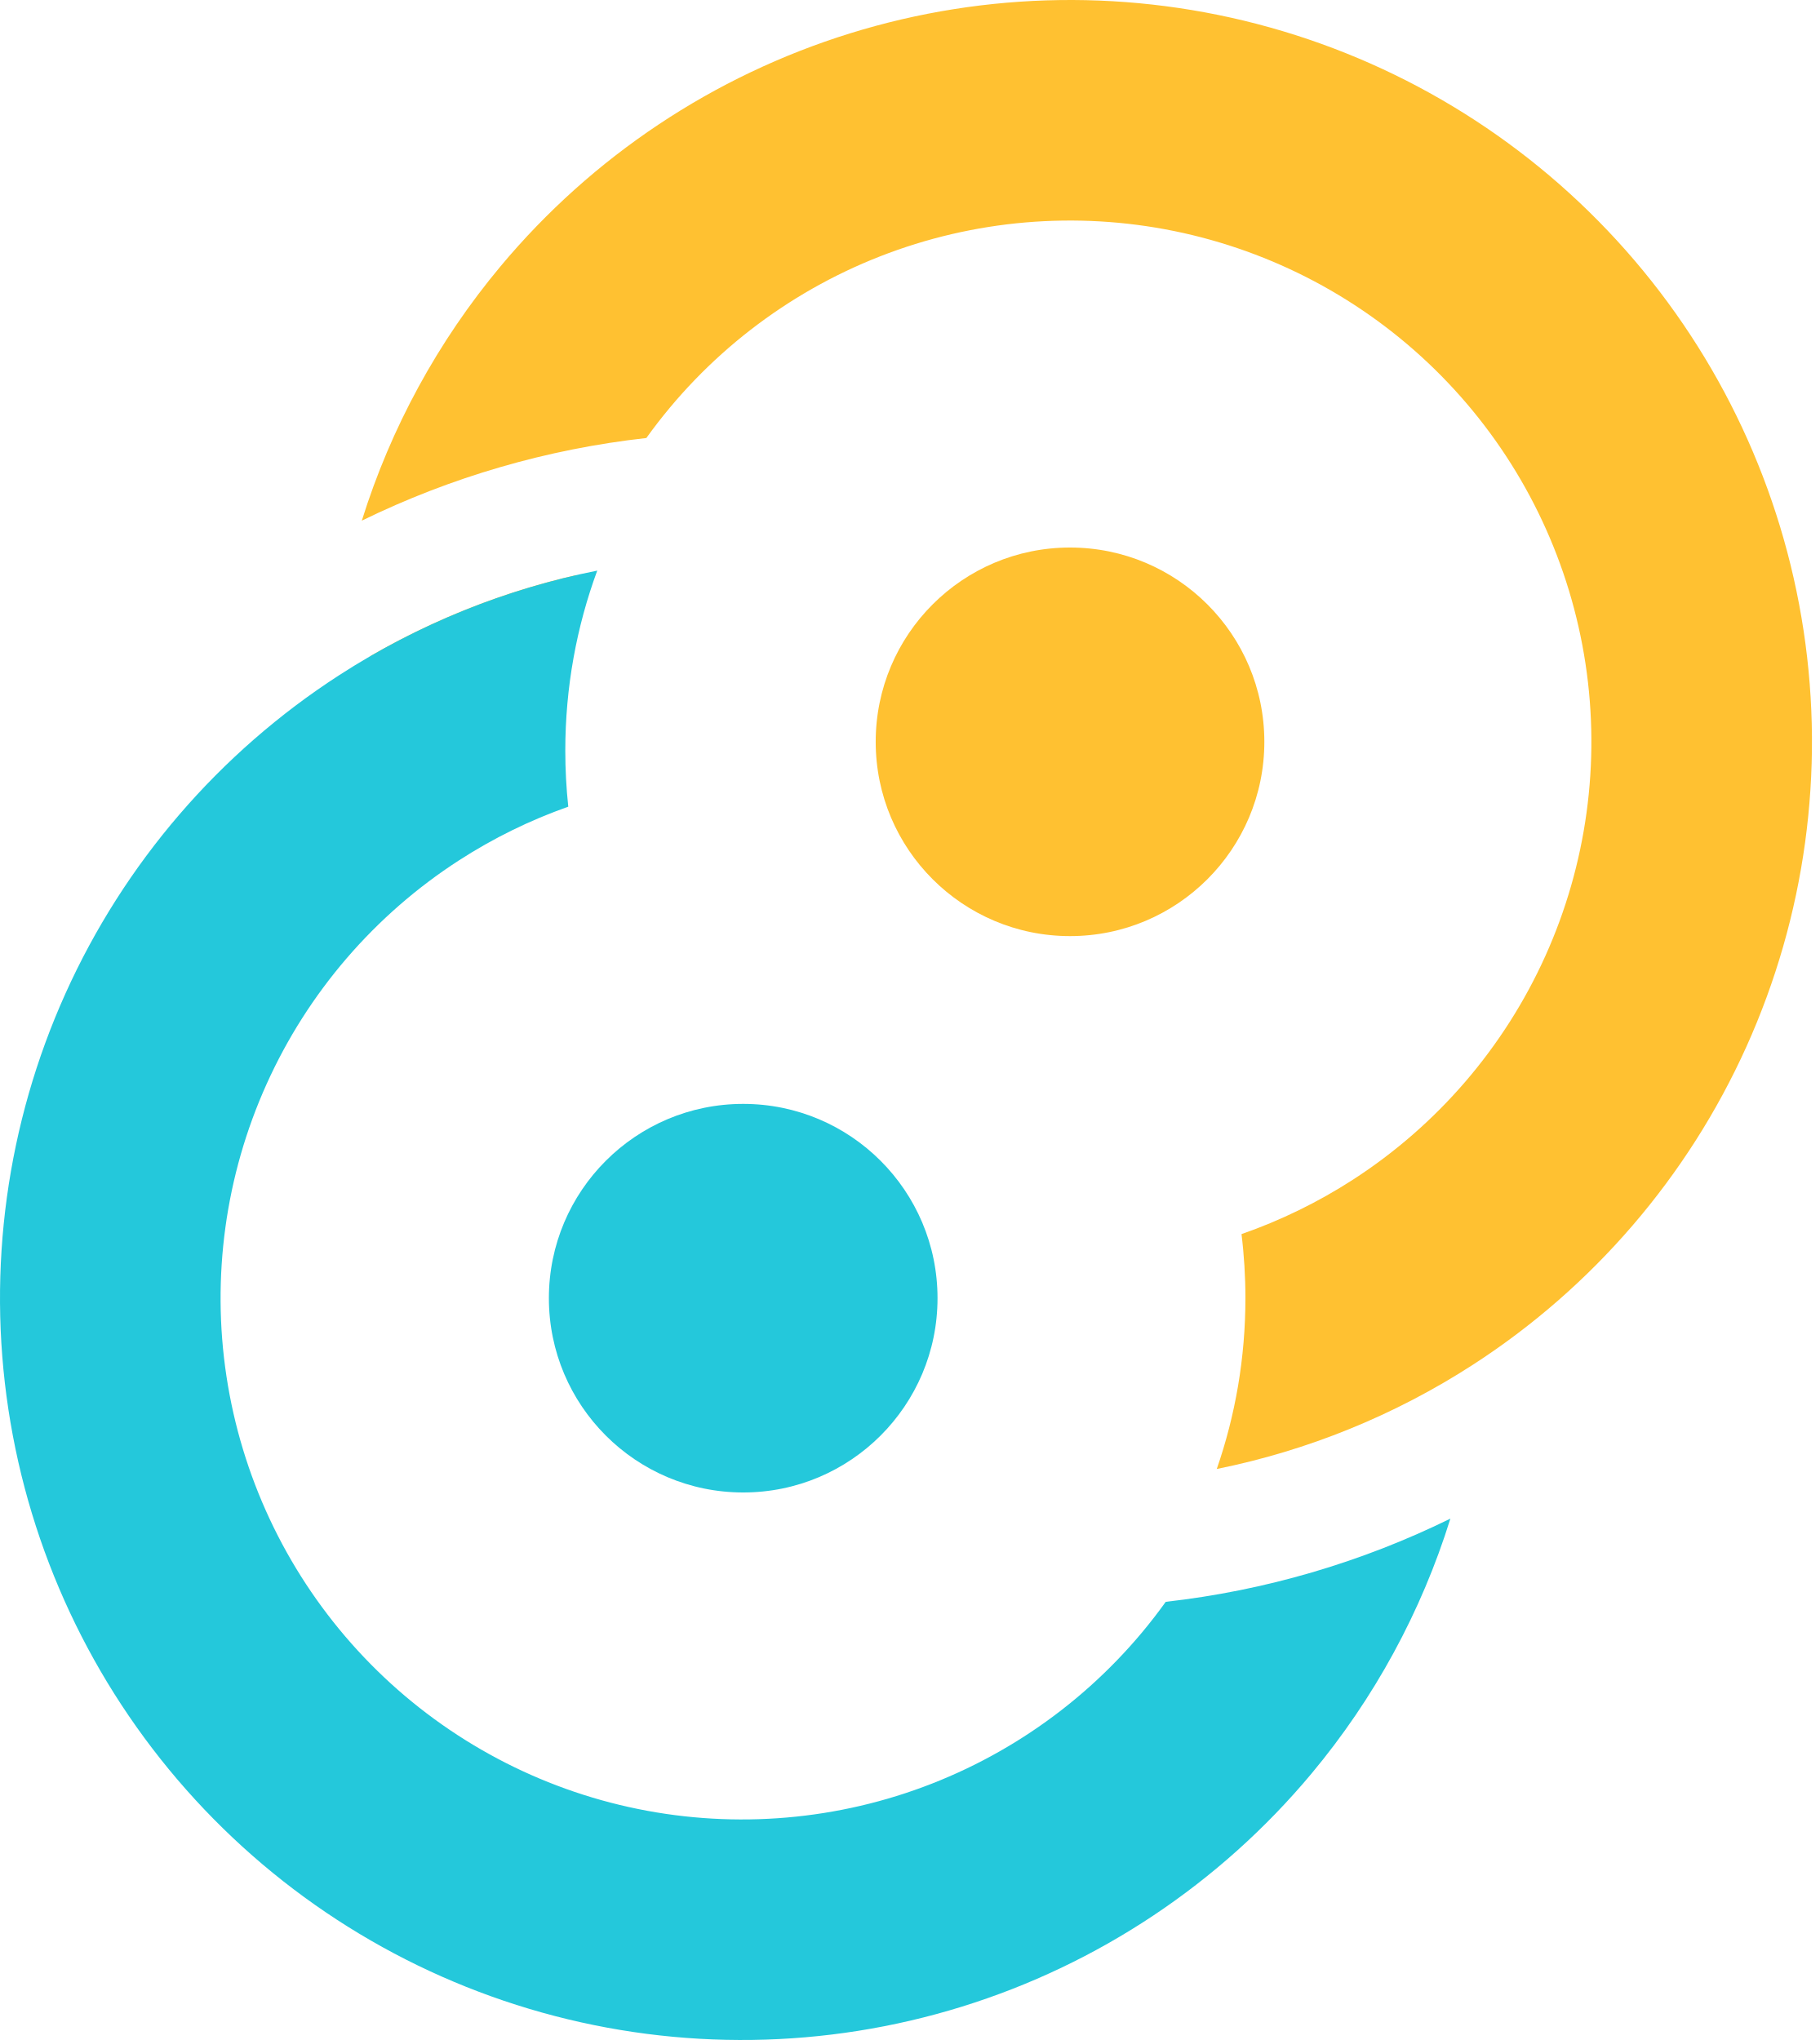
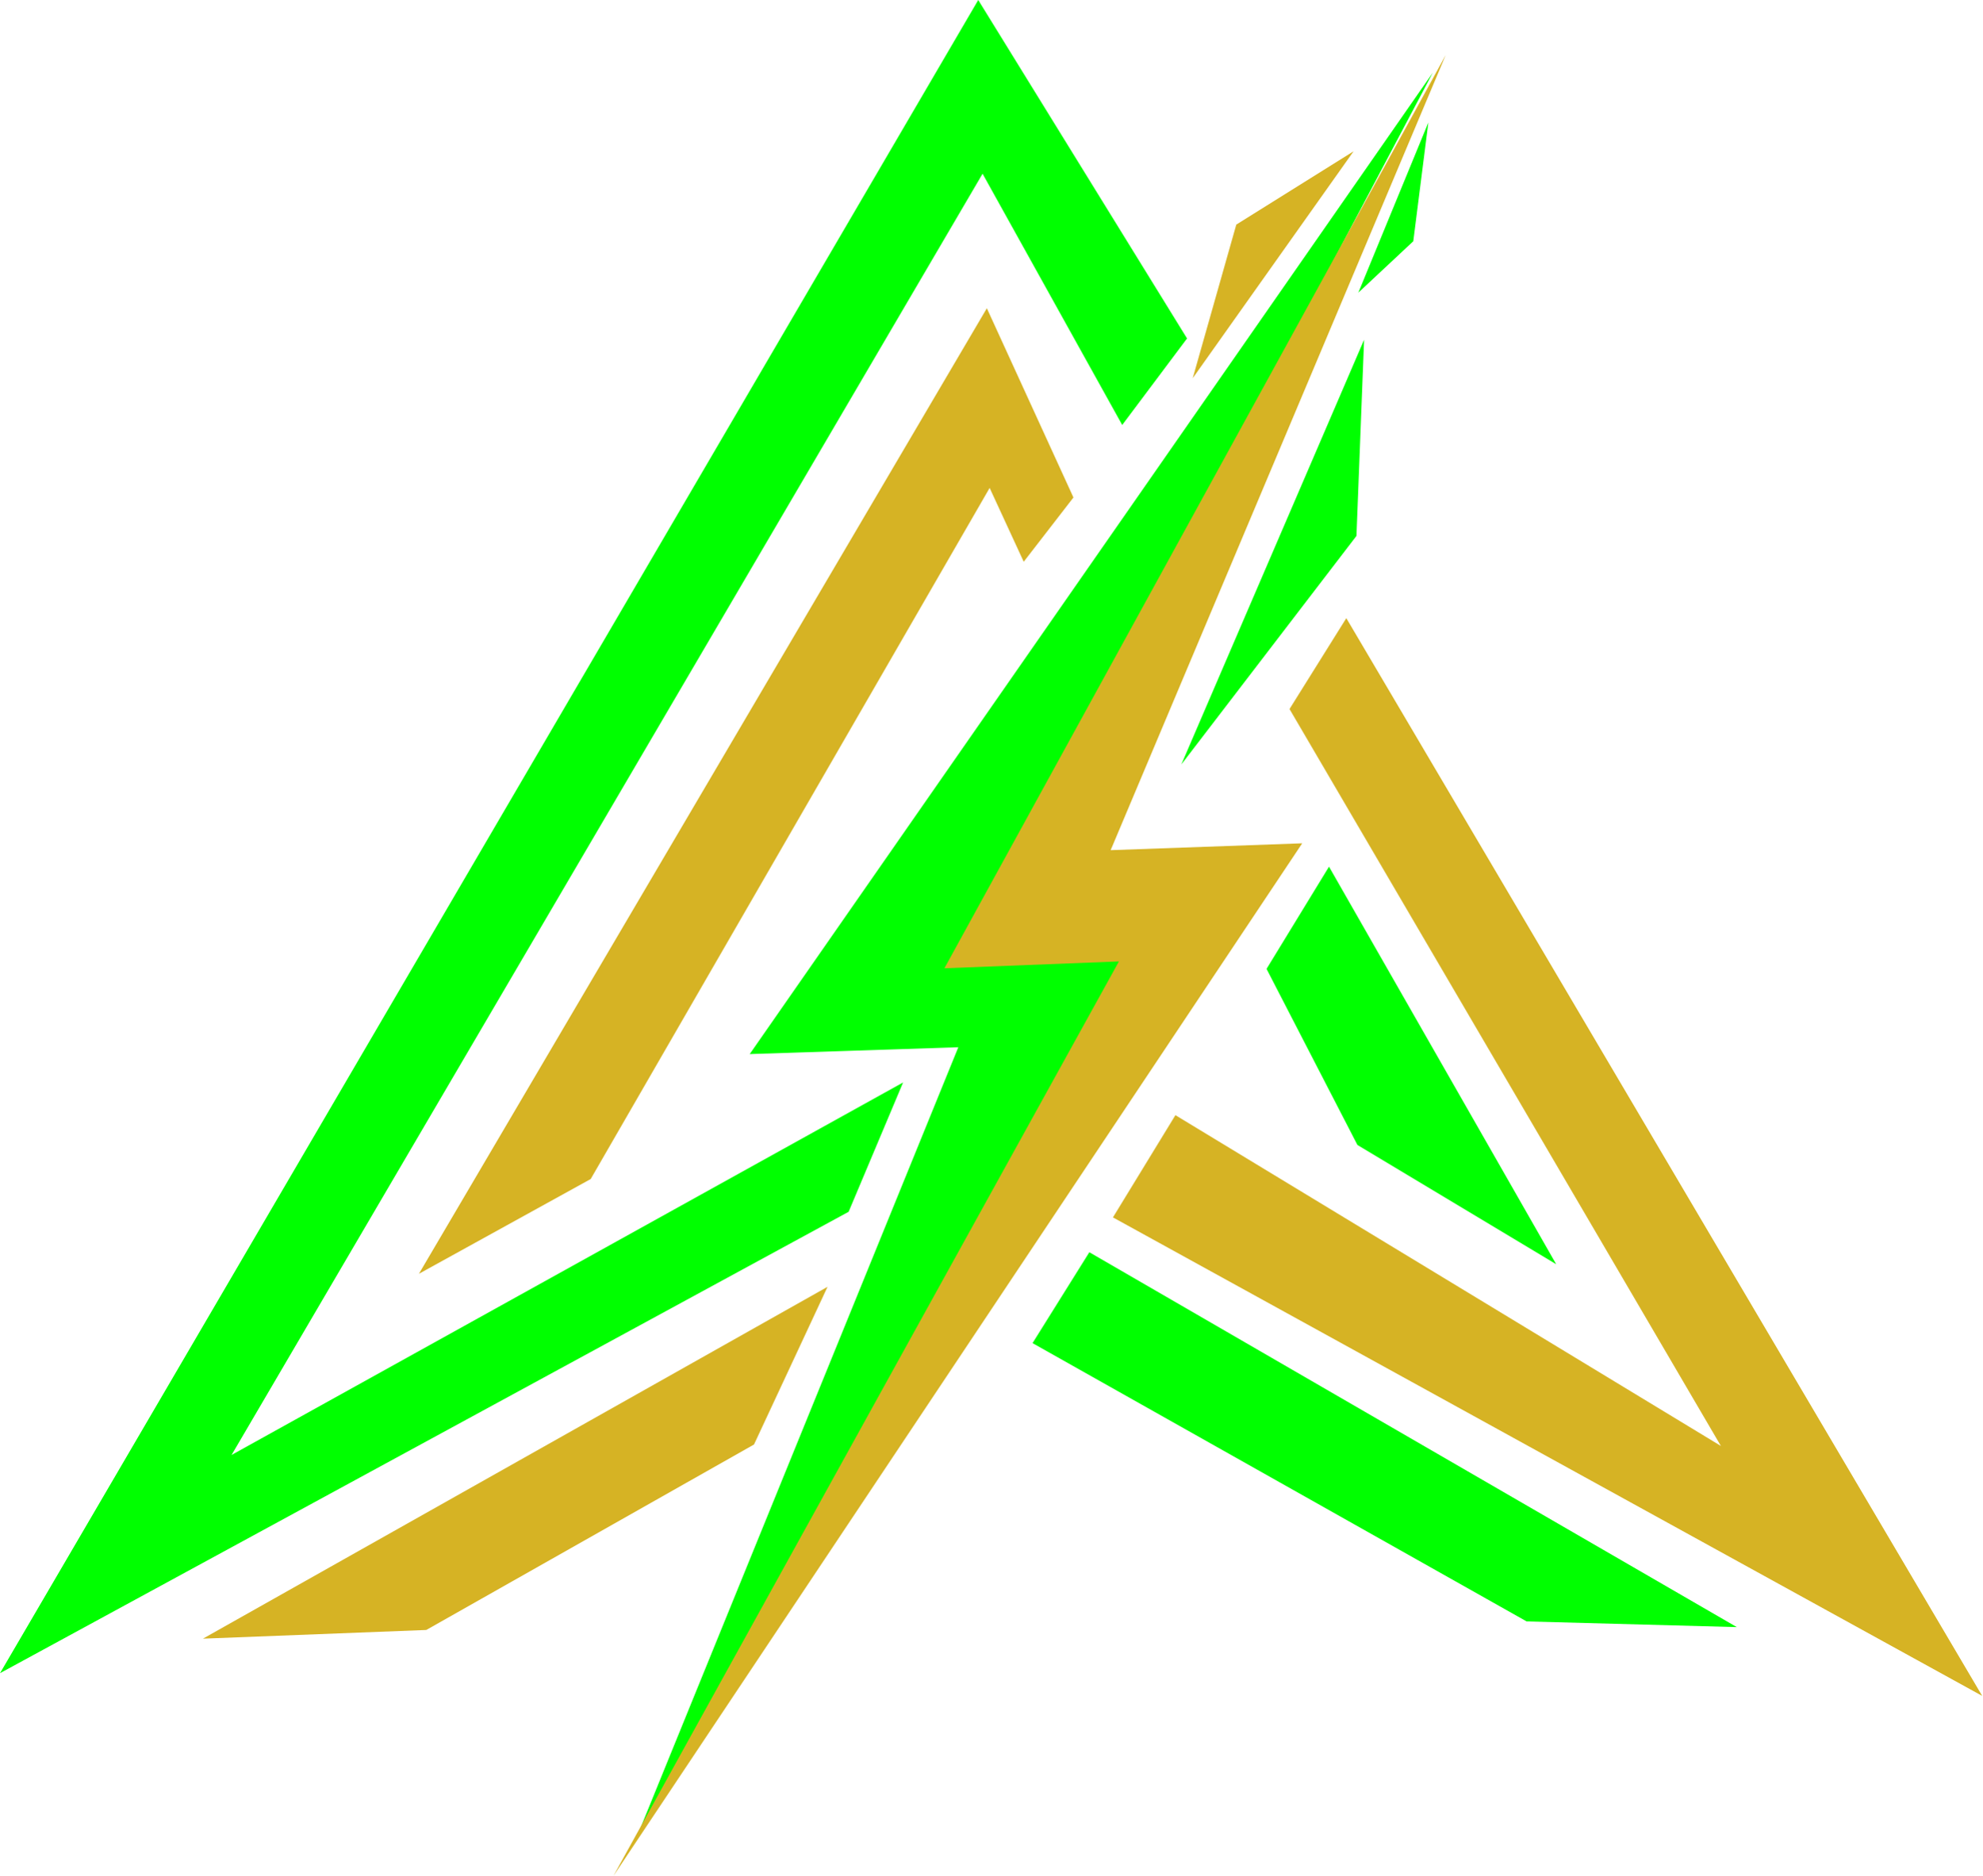
- <svg xmlns="http://www.w3.org/2000/svg" width="206" height="231" viewBox="0 0 206 231" fill="none">
-   <path d="M143.143 84C143.143 96.15 133.293 106 121.143 106C108.992 106 99.143 96.15 99.143 84C99.143 71.85 108.992 62 121.143 62C133.293 62 143.143 71.85 143.143 84Z" fill="#FFC131" />
-   <ellipse cx="84.143" cy="147" rx="22" ry="22" transform="rotate(180 84.1426 147)" fill="#24C8DB" />
-   <path fill-rule="evenodd" clip-rule="evenodd" d="M166.738 154.548C157.86 160.286 148.023 164.269 137.757 166.341C139.858 160.282 141 153.774 141 147C141 144.543 140.85 142.121 140.558 139.743C144.975 138.204 149.215 136.139 153.183 133.575C162.73 127.404 170.292 118.608 174.961 108.244C179.63 97.88 181.207 86.388 179.502 75.149C177.798 63.91 172.884 53.402 165.352 44.888C157.82 36.374 147.99 30.216 137.042 27.155C126.095 24.093 114.496 24.257 103.64 27.627C92.784 30.998 83.132 37.432 75.844 46.155C74.91 47.273 74.021 48.422 73.176 49.599C61.929 50.849 51.036 54.032 40.963 58.956C44.242 48.459 49.565 38.659 56.679 30.144C67.05 17.73 80.786 8.574 96.235 3.778C111.685 -1.019 128.19 -1.253 143.769 3.105C159.348 7.462 173.337 16.225 184.056 28.341C194.775 40.457 201.767 55.41 204.193 71.404C206.619 87.398 204.374 103.752 197.73 118.501C191.086 133.25 180.324 145.767 166.738 154.548ZM41.963 74.275L62.556 76.804C63.046 72.813 63.94 68.902 65.214 65.127C57.047 67.002 49.209 70.087 41.963 74.275Z" fill="#FFC131" />
-   <path fill-rule="evenodd" clip-rule="evenodd" d="M38.404 76.452C47.349 70.671 57.268 66.671 67.617 64.613C65.277 70.967 64 77.834 64 85C64 87.143 64.114 89.26 64.337 91.344C60.009 92.873 55.853 94.909 51.96 97.426C42.413 103.596 34.85 112.392 30.182 122.756C25.513 133.12 23.936 144.612 25.64 155.851C27.345 167.09 32.258 177.598 39.791 186.112C47.323 194.626 57.153 200.784 68.1 203.846C79.048 206.907 90.646 206.743 101.502 203.373C112.359 200.002 122.011 193.568 129.299 184.845C130.237 183.722 131.131 182.567 131.979 181.383C143.235 180.114 154.132 176.91 164.205 171.962C160.929 182.49 155.596 192.319 148.464 200.856C138.092 213.27 124.357 222.426 108.907 227.222C93.458 232.019 76.952 232.253 61.374 227.895C45.795 223.538 31.805 214.775 21.087 202.659C10.368 190.543 3.376 175.59 0.95 159.596C-1.476 143.602 0.768 127.248 7.412 112.499C14.057 97.75 24.818 85.233 38.404 76.452ZM163.062 156.711L163.062 156.711C162.954 156.773 162.846 156.835 162.738 156.897C162.846 156.835 162.954 156.773 163.062 156.711Z" fill="#24C8DB" />
+ <svg xmlns="http://www.w3.org/2000/svg" width="160.999mm" height="152.36mm" viewBox="0 0 160.999 152.36" version="1.1" id="svg1">
+   <defs id="defs1" />
+   <g id="layer1" transform="translate(-23.06573,-37.55757)">
+     <path id="path2" style="fill:#00ff00;stroke:#000000;stroke-width:0;stroke-dasharray:none" transform="translate(37.82779,-5.07446)" d="M 76.578,120.403 36.779,192.274 63.074,127.69 46.131,128.245 101.615,48.532 63.326,120.958 Z" />
+     <path id="path3" style="fill:#00ff00;stroke:#000000;stroke-width:0;stroke-dasharray:none" d="m 96.415,125.478 -4.422,10.502 -68.927,37.475 79.455,-135.897 16.96,27.488 -5.266,7.028 L 102.873,51.667 41.871,155.733 Z" />
+     <path id="path4" style="fill:#d6b324;fill-opacity:1;stroke:#000000;stroke-width:0;stroke-dasharray:none" d="m 71.042,133.32 -13.953,7.697 46.131,-78.423 7.033,15.369 -4.038,5.22 -2.768,-5.997 z" />
+     <path id="path2-2" style="fill:#d6b324;fill-opacity:1;stroke:#000000;stroke-width:0;stroke-dasharray:none" d="M 128.835,106.052 72.89,189.917 113.947,115.646 99.772,116.201 140.494,42.024 113.276,106.608 Z" />
+     <path id="path5" style="fill:#d6b324;fill-opacity:1;stroke:#000000;stroke-width:0;stroke-dasharray:none" d="m 184.064,175.3 -70.602,-38.864 5.074,-8.304 44.307,26.87 -35.039,-59.857 4.613,-7.381 z" />
+     <path id="rect5" style="fill:#00ff00;stroke:#000000;stroke-width:0;stroke-dasharray:none" d="m 131.013,107.948 18.453,32.292 -16.146,-9.688 -7.381,-14.301 z" />
+     <path id="rect5-7" style="fill:#00ff00;stroke:#000000;stroke-width:0;stroke-dasharray:none" d="m 111.544,139.266 52.59,30.447 -17.069,-0.461 -40.134,-22.604 z" />
+     <path id="rect5-8" style="fill:#d6b324;fill-opacity:1;stroke:#000000;stroke-width:0;stroke-dasharray:none" d="m 39.55,170.651 50.729,-28.577 -5.972,12.808 -26.618,15.063 z" />
+     <path id="path6" style="fill:#00ff00;stroke:#000000;stroke-width:0;stroke-dasharray:none" d="m 119.019,99.644 14.842,-34.492 -0.62,15.932 z" />
+     <path id="path7" style="fill:#d6b324;fill-opacity:1;stroke:#000000;stroke-width:0;stroke-dasharray:none" d="m 119.942,68.275 3.539,-12.476 9.528,-5.955 z" />
+     <path id="path7-9" style="fill:#00ff00;fill-opacity:1;stroke:#000000;stroke-width:0;stroke-dasharray:none" d="m 133.395,61.324 4.462,-4.173 1.225,-9.646 z" />
+   </g>
</svg>
